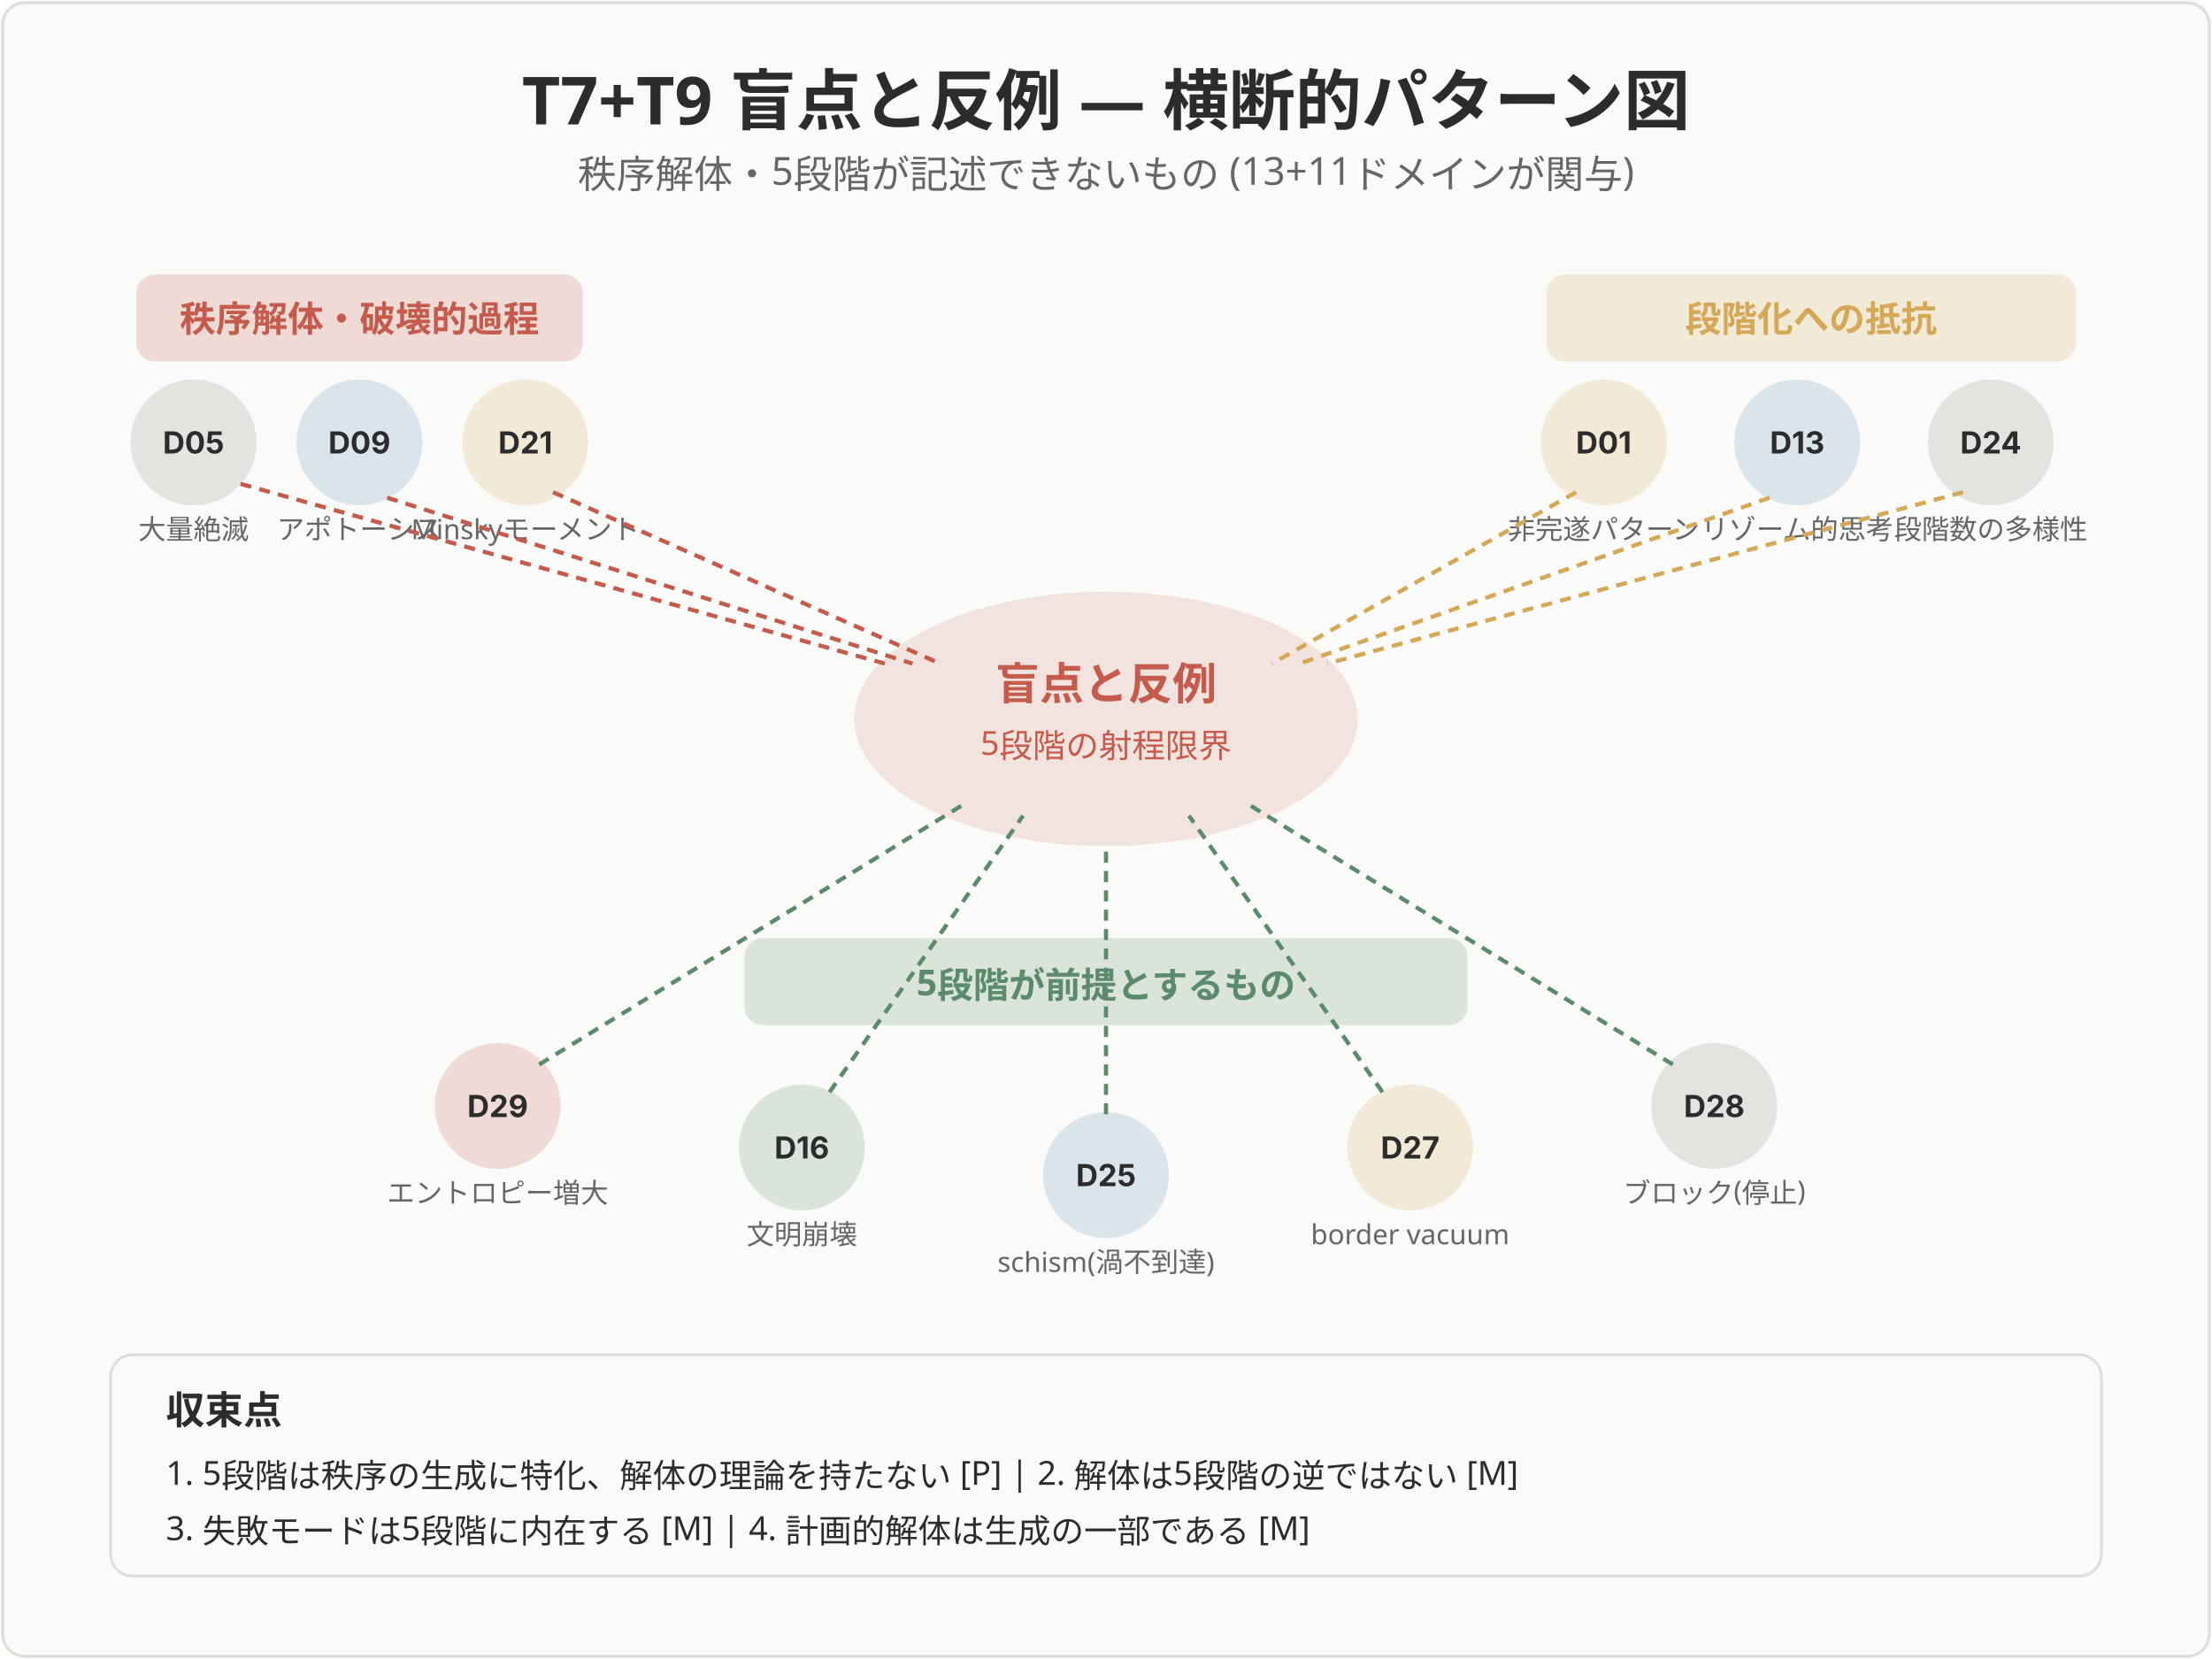
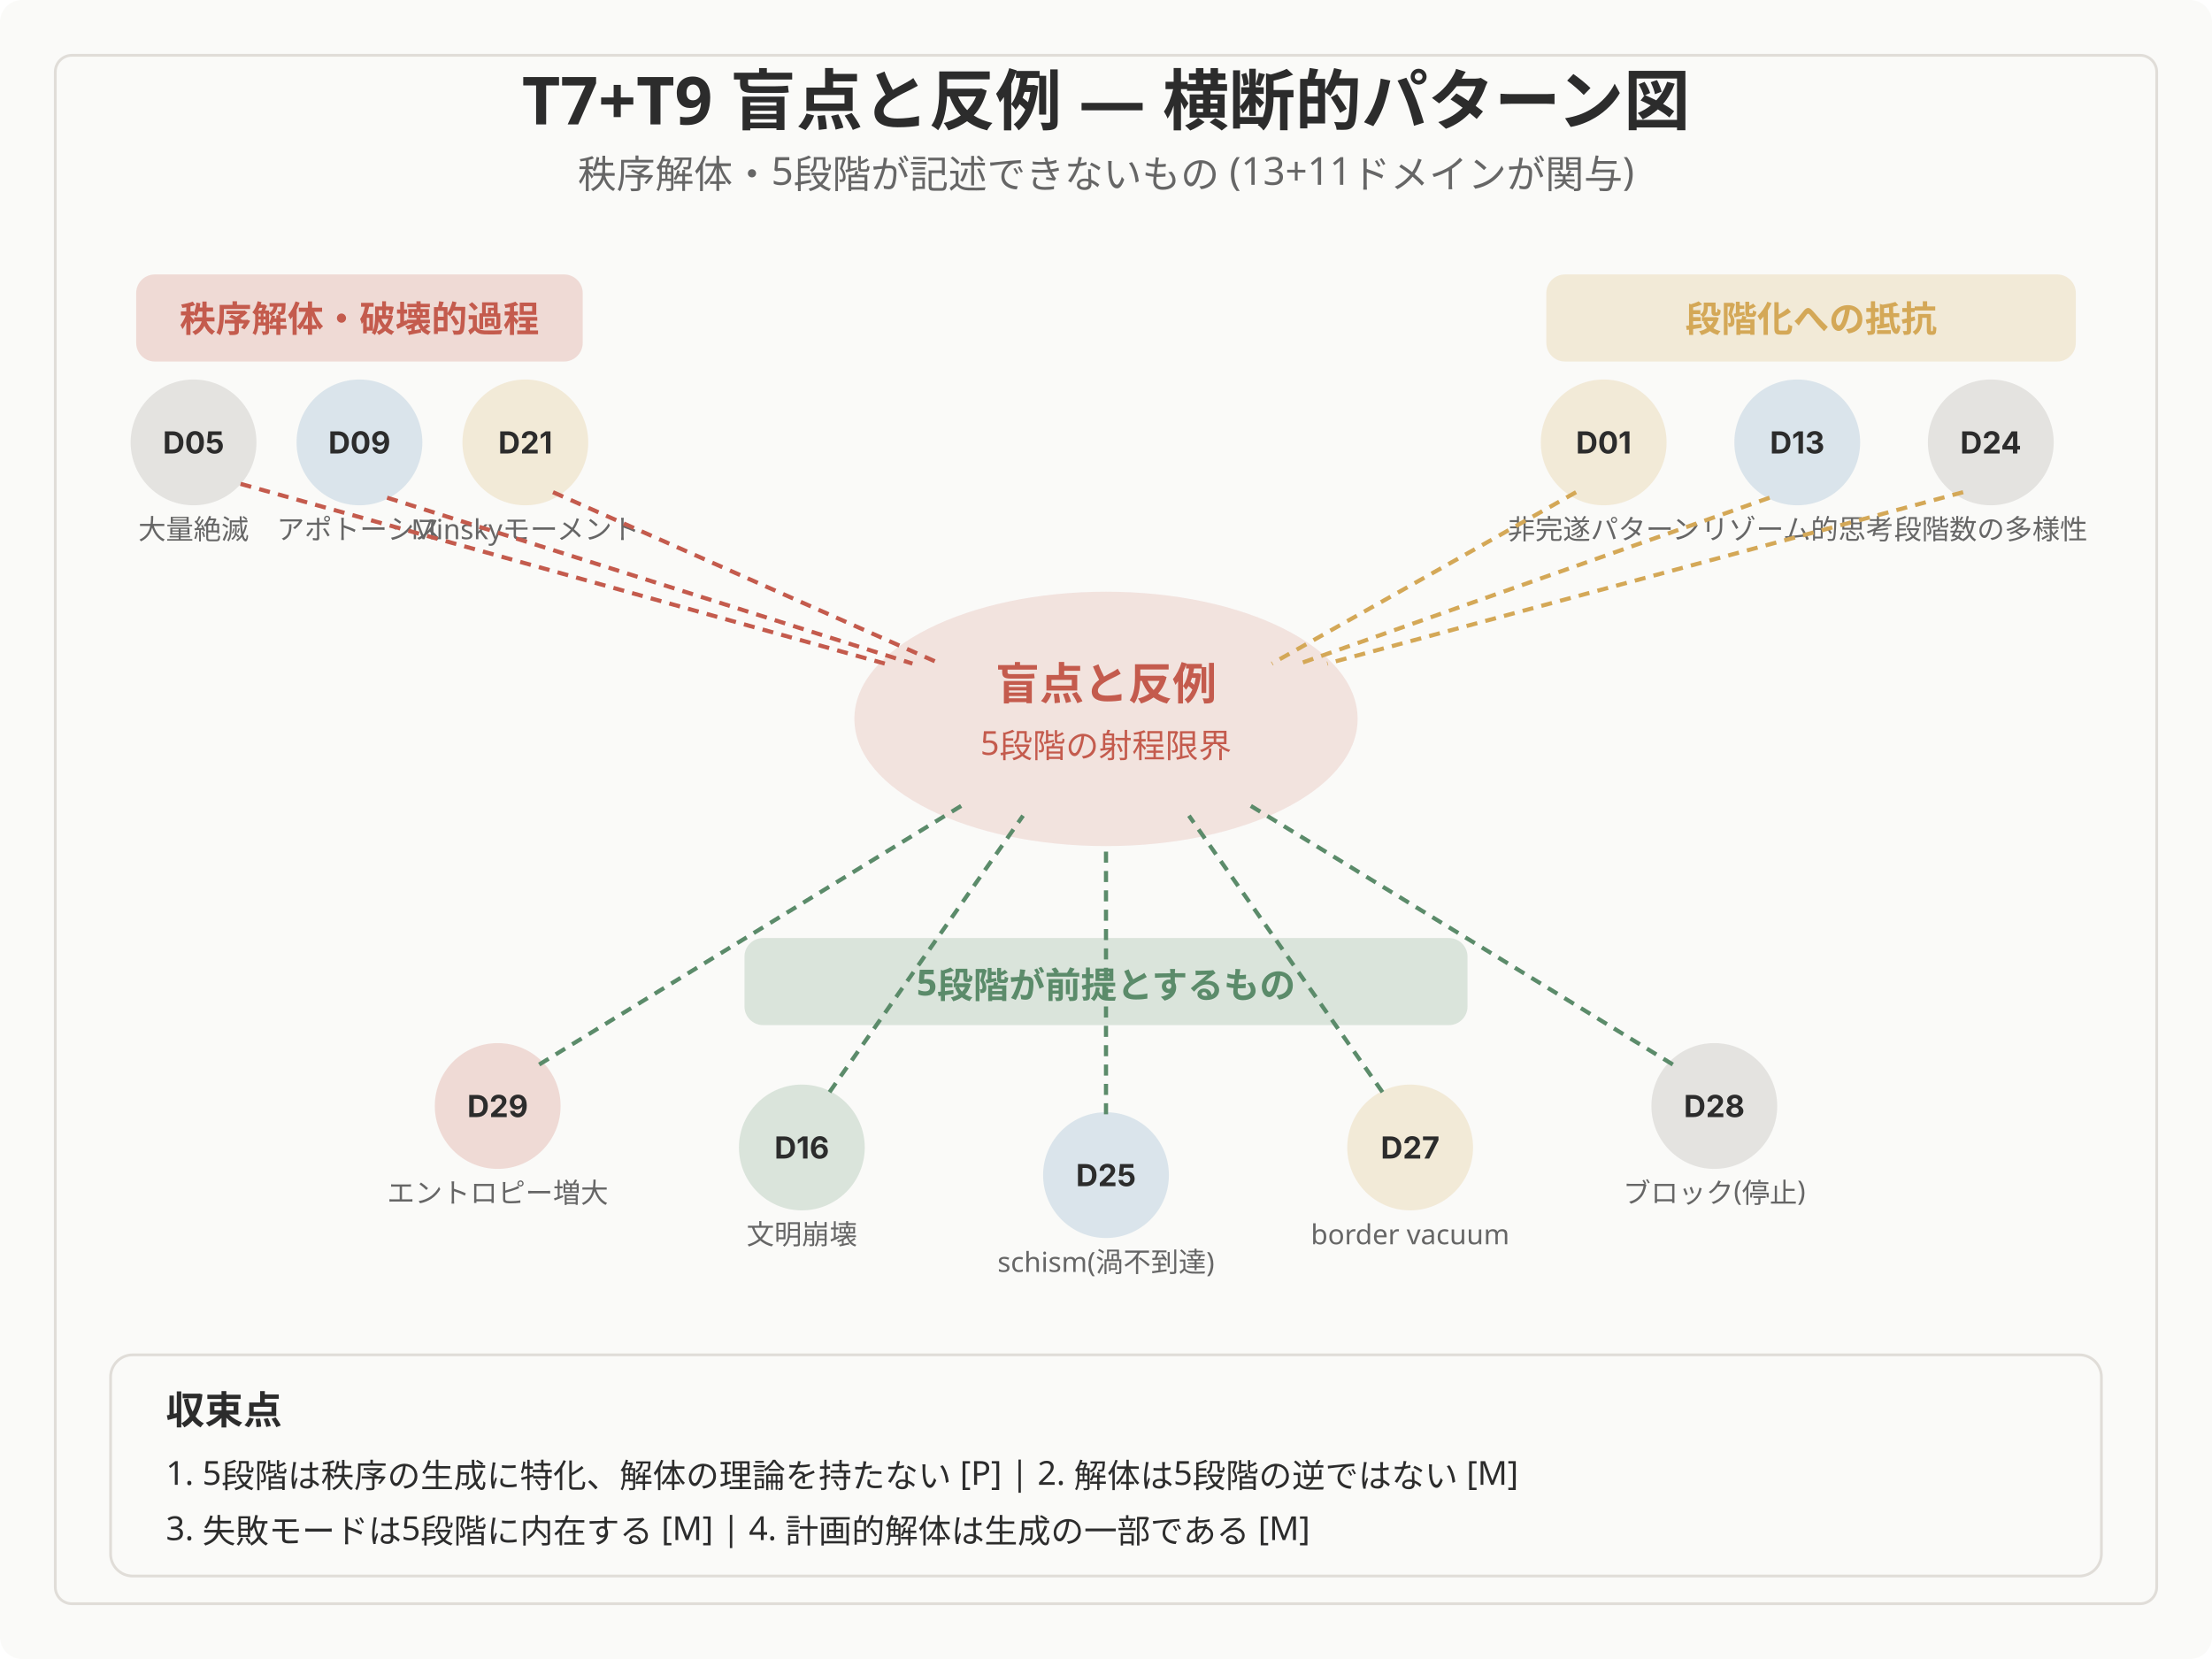
<svg xmlns="http://www.w3.org/2000/svg" viewBox="0 0 800 600">
  <defs>
    <marker id="arrowBS" markerWidth="8" markerHeight="6" refX="8" refY="3" orient="auto">
      <polygon points="0 0, 8 3, 0 6" fill="#666666" />
    </marker>
  </defs>
+   <style>
+     .title { font-family: 'Hiragino Sans', 'Noto Sans JP', sans-serif; font-size: 24px; fill: #2C2C2C; font-weight: bold; }
+     .subtitle { font-family: 'Hiragino Sans', 'Noto Sans JP', sans-serif; font-size: 14px; fill: #666666; }
+     .theme-label { font-family: 'Hiragino Sans', 'Noto Sans JP', sans-serif; font-size: 16px; font-weight: bold; }
+     .theme-sub { font-family: 'Hiragino Sans', 'Noto Sans JP', sans-serif; font-size: 12px; }
+     .category-label { font-family: 'Hiragino Sans', 'Noto Sans JP', sans-serif; font-size: 13px; font-weight: bold; }
+     .domain-id { font-family: 'Inter', 'Helvetica Neue', sans-serif; font-size: 11px; fill: #2C2C2C; font-weight: bold; }
+     .domain-desc { font-family: 'Hiragino Sans', 'Noto Sans JP', sans-serif; font-size: 10px; fill: #666666; }
+     .summary-title { font-family: 'Hiragino Sans', 'Noto Sans JP', sans-serif; font-size: 14px; fill: #2C2C2C; font-weight: bold; }
+     .summary-text { font-family: 'Hiragino Sans', 'Noto Sans JP', sans-serif; font-size: 12px; fill: #2C2C2C; }
+   </style>
  <rect width="800" height="600" fill="#FAFAF8" rx="8" />
-   <rect x="1" y="1" width="798" height="598" fill="none" stroke="#E0DDD8" stroke-width="1" rx="8" />
-   <text x="400" y="45" text-anchor="middle" font-family="'Hiragino Sans', 'Noto Sans JP', sans-serif" font-size="24" fill="#2C2C2C" font-weight="bold">T7+T9 盲点と反例 — 横断的パターン図</text>
-   <text x="400" y="68" text-anchor="middle" font-family="'Hiragino Sans', 'Noto Sans JP', sans-serif" font-size="14" fill="#666666">秩序解体・5段階が記述できないもの (13+11ドメインが関与)</text>
+   <rect x="20" y="20" width="760" height="560" fill="none" stroke="#E0DDD8" stroke-width="1" rx="6" />
+   <text x="400" y="45" text-anchor="middle" class="title">T7+T9 盲点と反例 — 横断的パターン図</text>
+   <text x="400" y="68" text-anchor="middle" class="subtitle">秩序解体・5段階が記述できないもの (13+11ドメインが関与)</text>
  <ellipse cx="400" cy="260" rx="90" ry="45" fill="#C45B4D" opacity="0.15" stroke="#C45B4D" stroke-width="2" />
-   <text x="400" y="253" text-anchor="middle" font-family="'Hiragino Sans', 'Noto Sans JP', sans-serif" font-size="16" fill="#C45B4D" font-weight="bold">盲点と反例</text>
-   <text x="400" y="273" text-anchor="middle" font-family="'Hiragino Sans', 'Noto Sans JP', sans-serif" font-size="12" fill="#C45B4D">5段階の射程限界</text>
+   <text x="400" y="253" text-anchor="middle" class="theme-label" fill="#C45B4D">盲点と反例</text>
+   <text x="400" y="273" text-anchor="middle" class="theme-sub" fill="#C45B4D">5段階の射程限界</text>
  <rect x="50" y="100" width="160" height="30" rx="6" fill="#C45B4D" opacity="0.2" stroke="#C45B4D" stroke-width="1.5" />
-   <text x="130" y="120" text-anchor="middle" font-family="'Hiragino Sans', 'Noto Sans JP', sans-serif" font-size="13" fill="#C45B4D" font-weight="bold">秩序解体・破壊的過程</text>
+   <text x="130" y="120" text-anchor="middle" class="category-label" fill="#C45B4D">秩序解体・破壊的過程</text>
  <circle cx="70" cy="160" r="22" fill="#8B8682" opacity="0.2" stroke="#8B8682" stroke-width="1.5" />
-   <text x="70" y="164" text-anchor="middle" font-family="'Inter', 'Helvetica Neue', sans-serif" font-size="11" fill="#2C2C2C" font-weight="bold">D05</text>
-   <text x="70" y="195" text-anchor="middle" font-family="'Hiragino Sans', 'Noto Sans JP', sans-serif" font-size="10" fill="#666666">大量絶滅</text>
+   <text x="70" y="164" text-anchor="middle" class="domain-id">D05</text>
+   <text x="70" y="195" text-anchor="middle" class="domain-desc">大量絶滅</text>
  <circle cx="130" cy="160" r="22" fill="#5B8DB8" opacity="0.2" stroke="#5B8DB8" stroke-width="1.5" />
-   <text x="130" y="164" text-anchor="middle" font-family="'Inter', 'Helvetica Neue', sans-serif" font-size="11" fill="#2C2C2C" font-weight="bold">D09</text>
-   <text x="130" y="195" text-anchor="middle" font-family="'Hiragino Sans', 'Noto Sans JP', sans-serif" font-size="10" fill="#666666">アポトーシス</text>
+   <text x="130" y="164" text-anchor="middle" class="domain-id">D09</text>
+   <text x="130" y="195" text-anchor="middle" class="domain-desc">アポトーシス</text>
  <circle cx="190" cy="160" r="22" fill="#D4A857" opacity="0.2" stroke="#D4A857" stroke-width="1.5" />
-   <text x="190" y="164" text-anchor="middle" font-family="'Inter', 'Helvetica Neue', sans-serif" font-size="11" fill="#2C2C2C" font-weight="bold">D21</text>
-   <text x="190" y="195" text-anchor="middle" font-family="'Hiragino Sans', 'Noto Sans JP', sans-serif" font-size="10" fill="#666666">Minskyモーメント</text>
+   <text x="190" y="164" text-anchor="middle" class="domain-id">D21</text>
+   <text x="190" y="195" text-anchor="middle" class="domain-desc">Minskyモーメント</text>
  <line x1="87" y1="175" x2="320" y2="240" stroke="#C45B4D" stroke-width="1.5" stroke-dasharray="4,3" />
  <line x1="140" y1="180" x2="330" y2="240" stroke="#C45B4D" stroke-width="1.5" stroke-dasharray="4,3" />
  <line x1="200" y1="178" x2="340" y2="240" stroke="#C45B4D" stroke-width="1.5" stroke-dasharray="4,3" />
  <rect x="560" y="100" width="190" height="30" rx="6" fill="#D4A857" opacity="0.2" stroke="#D4A857" stroke-width="1.5" />
-   <text x="655" y="120" text-anchor="middle" font-family="'Hiragino Sans', 'Noto Sans JP', sans-serif" font-size="13" fill="#D4A857" font-weight="bold">段階化への抵抗</text>
+   <text x="655" y="120" text-anchor="middle" class="category-label" fill="#D4A857">段階化への抵抗</text>
  <circle cx="580" cy="160" r="22" fill="#D4A857" opacity="0.2" stroke="#D4A857" stroke-width="1.5" />
-   <text x="580" y="164" text-anchor="middle" font-family="'Inter', 'Helvetica Neue', sans-serif" font-size="11" fill="#2C2C2C" font-weight="bold">D01</text>
-   <text x="580" y="195" text-anchor="middle" font-family="'Hiragino Sans', 'Noto Sans JP', sans-serif" font-size="10" fill="#666666">非完遂パターン</text>
+   <text x="580" y="164" text-anchor="middle" class="domain-id">D01</text>
+   <text x="580" y="195" text-anchor="middle" class="domain-desc">非完遂パターン</text>
  <circle cx="650" cy="160" r="22" fill="#5B8DB8" opacity="0.2" stroke="#5B8DB8" stroke-width="1.5" />
-   <text x="650" y="164" text-anchor="middle" font-family="'Inter', 'Helvetica Neue', sans-serif" font-size="11" fill="#2C2C2C" font-weight="bold">D13</text>
-   <text x="650" y="195" text-anchor="middle" font-family="'Hiragino Sans', 'Noto Sans JP', sans-serif" font-size="10" fill="#666666">リゾーム的思考</text>
+   <text x="650" y="164" text-anchor="middle" class="domain-id">D13</text>
+   <text x="650" y="195" text-anchor="middle" class="domain-desc">リゾーム的思考</text>
  <circle cx="720" cy="160" r="22" fill="#8B8682" opacity="0.2" stroke="#8B8682" stroke-width="1.5" />
-   <text x="720" y="164" text-anchor="middle" font-family="'Inter', 'Helvetica Neue', sans-serif" font-size="11" fill="#2C2C2C" font-weight="bold">D24</text>
-   <text x="720" y="195" text-anchor="middle" font-family="'Hiragino Sans', 'Noto Sans JP', sans-serif" font-size="10" fill="#666666">段階数の多様性</text>
+   <text x="720" y="164" text-anchor="middle" class="domain-id">D24</text>
+   <text x="720" y="195" text-anchor="middle" class="domain-desc">段階数の多様性</text>
  <line x1="570" y1="178" x2="460" y2="240" stroke="#D4A857" stroke-width="1.5" stroke-dasharray="4,3" />
  <line x1="640" y1="180" x2="470" y2="240" stroke="#D4A857" stroke-width="1.5" stroke-dasharray="4,3" />
  <line x1="710" y1="178" x2="480" y2="240" stroke="#D4A857" stroke-width="1.5" stroke-dasharray="4,3" />
  <rect x="270" y="340" width="260" height="30" rx="6" fill="#5B8B6A" opacity="0.2" stroke="#5B8B6A" stroke-width="1.5" />
-   <text x="400" y="360" text-anchor="middle" font-family="'Hiragino Sans', 'Noto Sans JP', sans-serif" font-size="13" fill="#5B8B6A" font-weight="bold">5段階が前提とするもの</text>
+   <text x="400" y="360" text-anchor="middle" class="category-label" fill="#5B8B6A">5段階が前提とするもの</text>
  <circle cx="180" cy="400" r="22" fill="#C45B4D" opacity="0.2" stroke="#C45B4D" stroke-width="1.5" />
-   <text x="180" y="404" text-anchor="middle" font-family="'Inter', 'Helvetica Neue', sans-serif" font-size="11" fill="#2C2C2C" font-weight="bold">D29</text>
-   <text x="180" y="435" text-anchor="middle" font-family="'Hiragino Sans', 'Noto Sans JP', sans-serif" font-size="10" fill="#666666">エントロピー増大</text>
+   <text x="180" y="404" text-anchor="middle" class="domain-id">D29</text>
+   <text x="180" y="435" text-anchor="middle" class="domain-desc">エントロピー増大</text>
  <circle cx="290" cy="415" r="22" fill="#5B8B6A" opacity="0.2" stroke="#5B8B6A" stroke-width="1.5" />
-   <text x="290" y="419" text-anchor="middle" font-family="'Inter', 'Helvetica Neue', sans-serif" font-size="11" fill="#2C2C2C" font-weight="bold">D16</text>
-   <text x="290" y="450" text-anchor="middle" font-family="'Hiragino Sans', 'Noto Sans JP', sans-serif" font-size="10" fill="#666666">文明崩壊</text>
+   <text x="290" y="419" text-anchor="middle" class="domain-id">D16</text>
+   <text x="290" y="450" text-anchor="middle" class="domain-desc">文明崩壊</text>
  <circle cx="400" cy="425" r="22" fill="#5B8DB8" opacity="0.2" stroke="#5B8DB8" stroke-width="1.5" />
-   <text x="400" y="429" text-anchor="middle" font-family="'Inter', 'Helvetica Neue', sans-serif" font-size="11" fill="#2C2C2C" font-weight="bold">D25</text>
-   <text x="400" y="460" text-anchor="middle" font-family="'Hiragino Sans', 'Noto Sans JP', sans-serif" font-size="10" fill="#666666">schism(渦不到達)</text>
+   <text x="400" y="429" text-anchor="middle" class="domain-id">D25</text>
+   <text x="400" y="460" text-anchor="middle" class="domain-desc">schism(渦不到達)</text>
  <circle cx="510" cy="415" r="22" fill="#D4A857" opacity="0.2" stroke="#D4A857" stroke-width="1.5" />
-   <text x="510" y="419" text-anchor="middle" font-family="'Inter', 'Helvetica Neue', sans-serif" font-size="11" fill="#2C2C2C" font-weight="bold">D27</text>
-   <text x="510" y="450" text-anchor="middle" font-family="'Hiragino Sans', 'Noto Sans JP', sans-serif" font-size="10" fill="#666666">border vacuum</text>
+   <text x="510" y="419" text-anchor="middle" class="domain-id">D27</text>
+   <text x="510" y="450" text-anchor="middle" class="domain-desc">border vacuum</text>
  <circle cx="620" cy="400" r="22" fill="#8B8682" opacity="0.2" stroke="#8B8682" stroke-width="1.5" />
-   <text x="620" y="404" text-anchor="middle" font-family="'Inter', 'Helvetica Neue', sans-serif" font-size="11" fill="#2C2C2C" font-weight="bold">D28</text>
-   <text x="620" y="435" text-anchor="middle" font-family="'Hiragino Sans', 'Noto Sans JP', sans-serif" font-size="10" fill="#666666">ブロック(停止)</text>
+   <text x="620" y="404" text-anchor="middle" class="domain-id">D28</text>
+   <text x="620" y="435" text-anchor="middle" class="domain-desc">ブロック(停止)</text>
  <line x1="195" y1="385" x2="350" y2="290" stroke="#5B8B6A" stroke-width="1.5" stroke-dasharray="4,3" />
  <line x1="300" y1="395" x2="370" y2="295" stroke="#5B8B6A" stroke-width="1.5" stroke-dasharray="4,3" />
  <line x1="400" y1="403" x2="400" y2="305" stroke="#5B8B6A" stroke-width="1.5" stroke-dasharray="4,3" />
  <line x1="500" y1="395" x2="430" y2="295" stroke="#5B8B6A" stroke-width="1.5" stroke-dasharray="4,3" />
  <line x1="605" y1="385" x2="450" y2="290" stroke="#5B8B6A" stroke-width="1.5" stroke-dasharray="4,3" />
  <rect x="40" y="490" width="720" height="80" rx="8" fill="#FAFAF8" stroke="#E0DDD8" stroke-width="1" />
-   <text x="60" y="515" font-family="'Hiragino Sans', 'Noto Sans JP', sans-serif" font-size="14" fill="#2C2C2C" font-weight="bold">収束点</text>
-   <text x="60" y="537" font-family="'Hiragino Sans', 'Noto Sans JP', sans-serif" font-size="12" fill="#2C2C2C">1. 5段階は秩序の生成に特化、解体の理論を持たない [P] | 2. 解体は5段階の逆ではない [M]</text>
-   <text x="60" y="557" font-family="'Hiragino Sans', 'Noto Sans JP', sans-serif" font-size="12" fill="#2C2C2C">3. 失敗モードは5段階に内在する [M] | 4. 計画的解体は生成の一部である [M]</text>
+   <text x="60" y="515" class="summary-title">収束点</text>
+   <text x="60" y="537" class="summary-text">1. 5段階は秩序の生成に特化、解体の理論を持たない [P] | 2. 解体は5段階の逆ではない [M]</text>
+   <text x="60" y="557" class="summary-text">3. 失敗モードは5段階に内在する [M] | 4. 計画的解体は生成の一部である [M]</text>
</svg>
